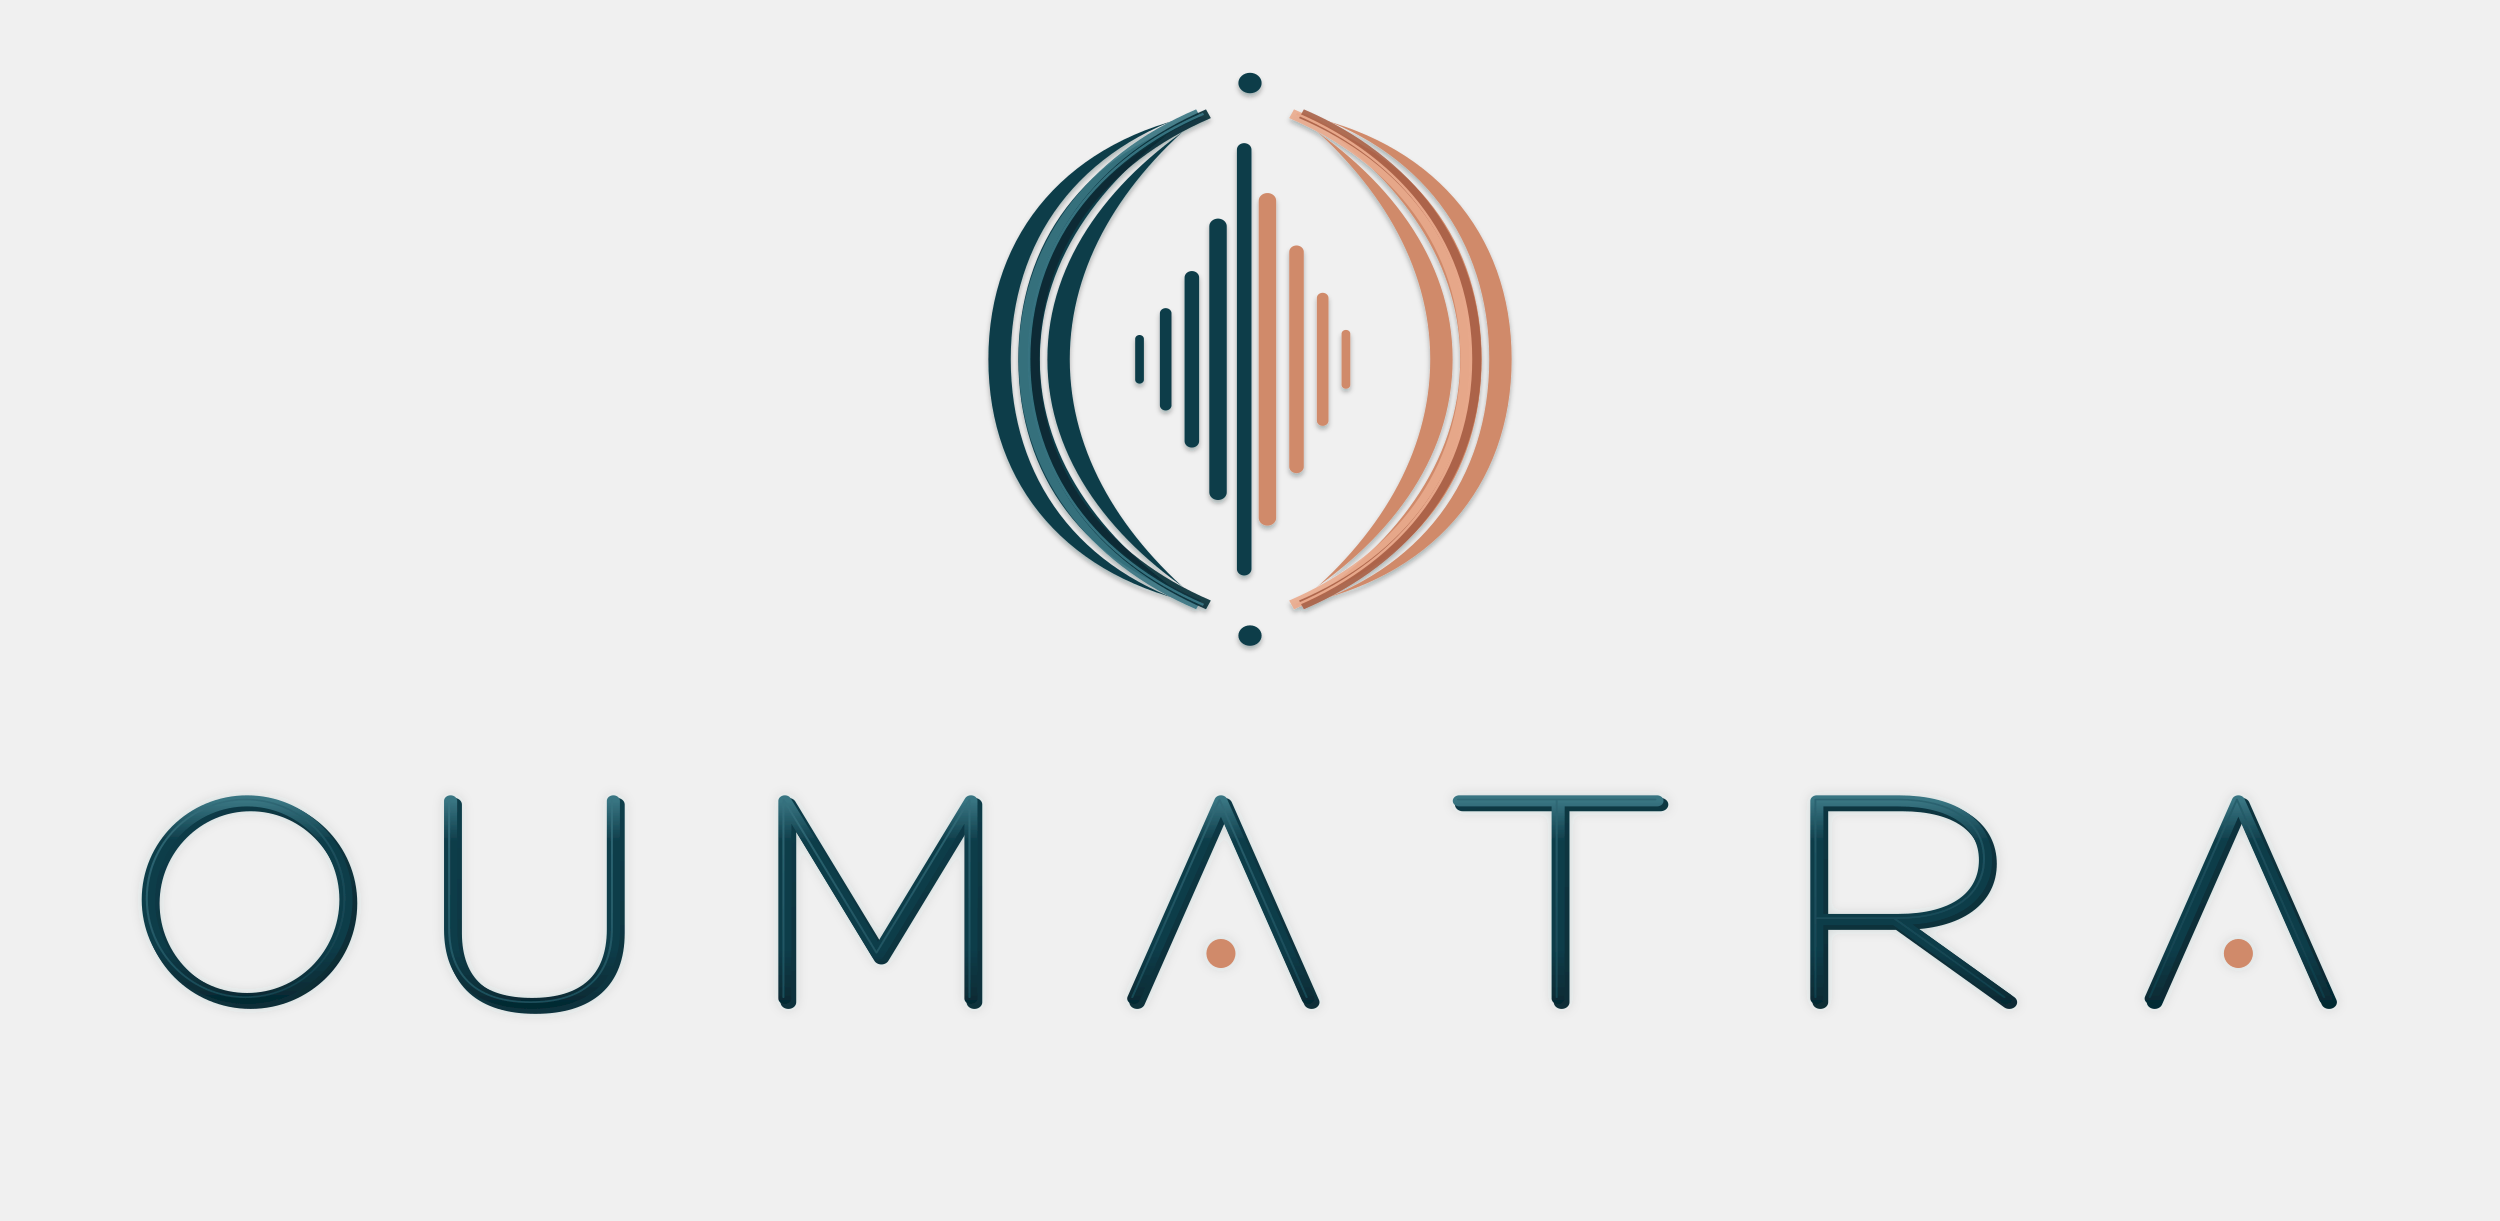
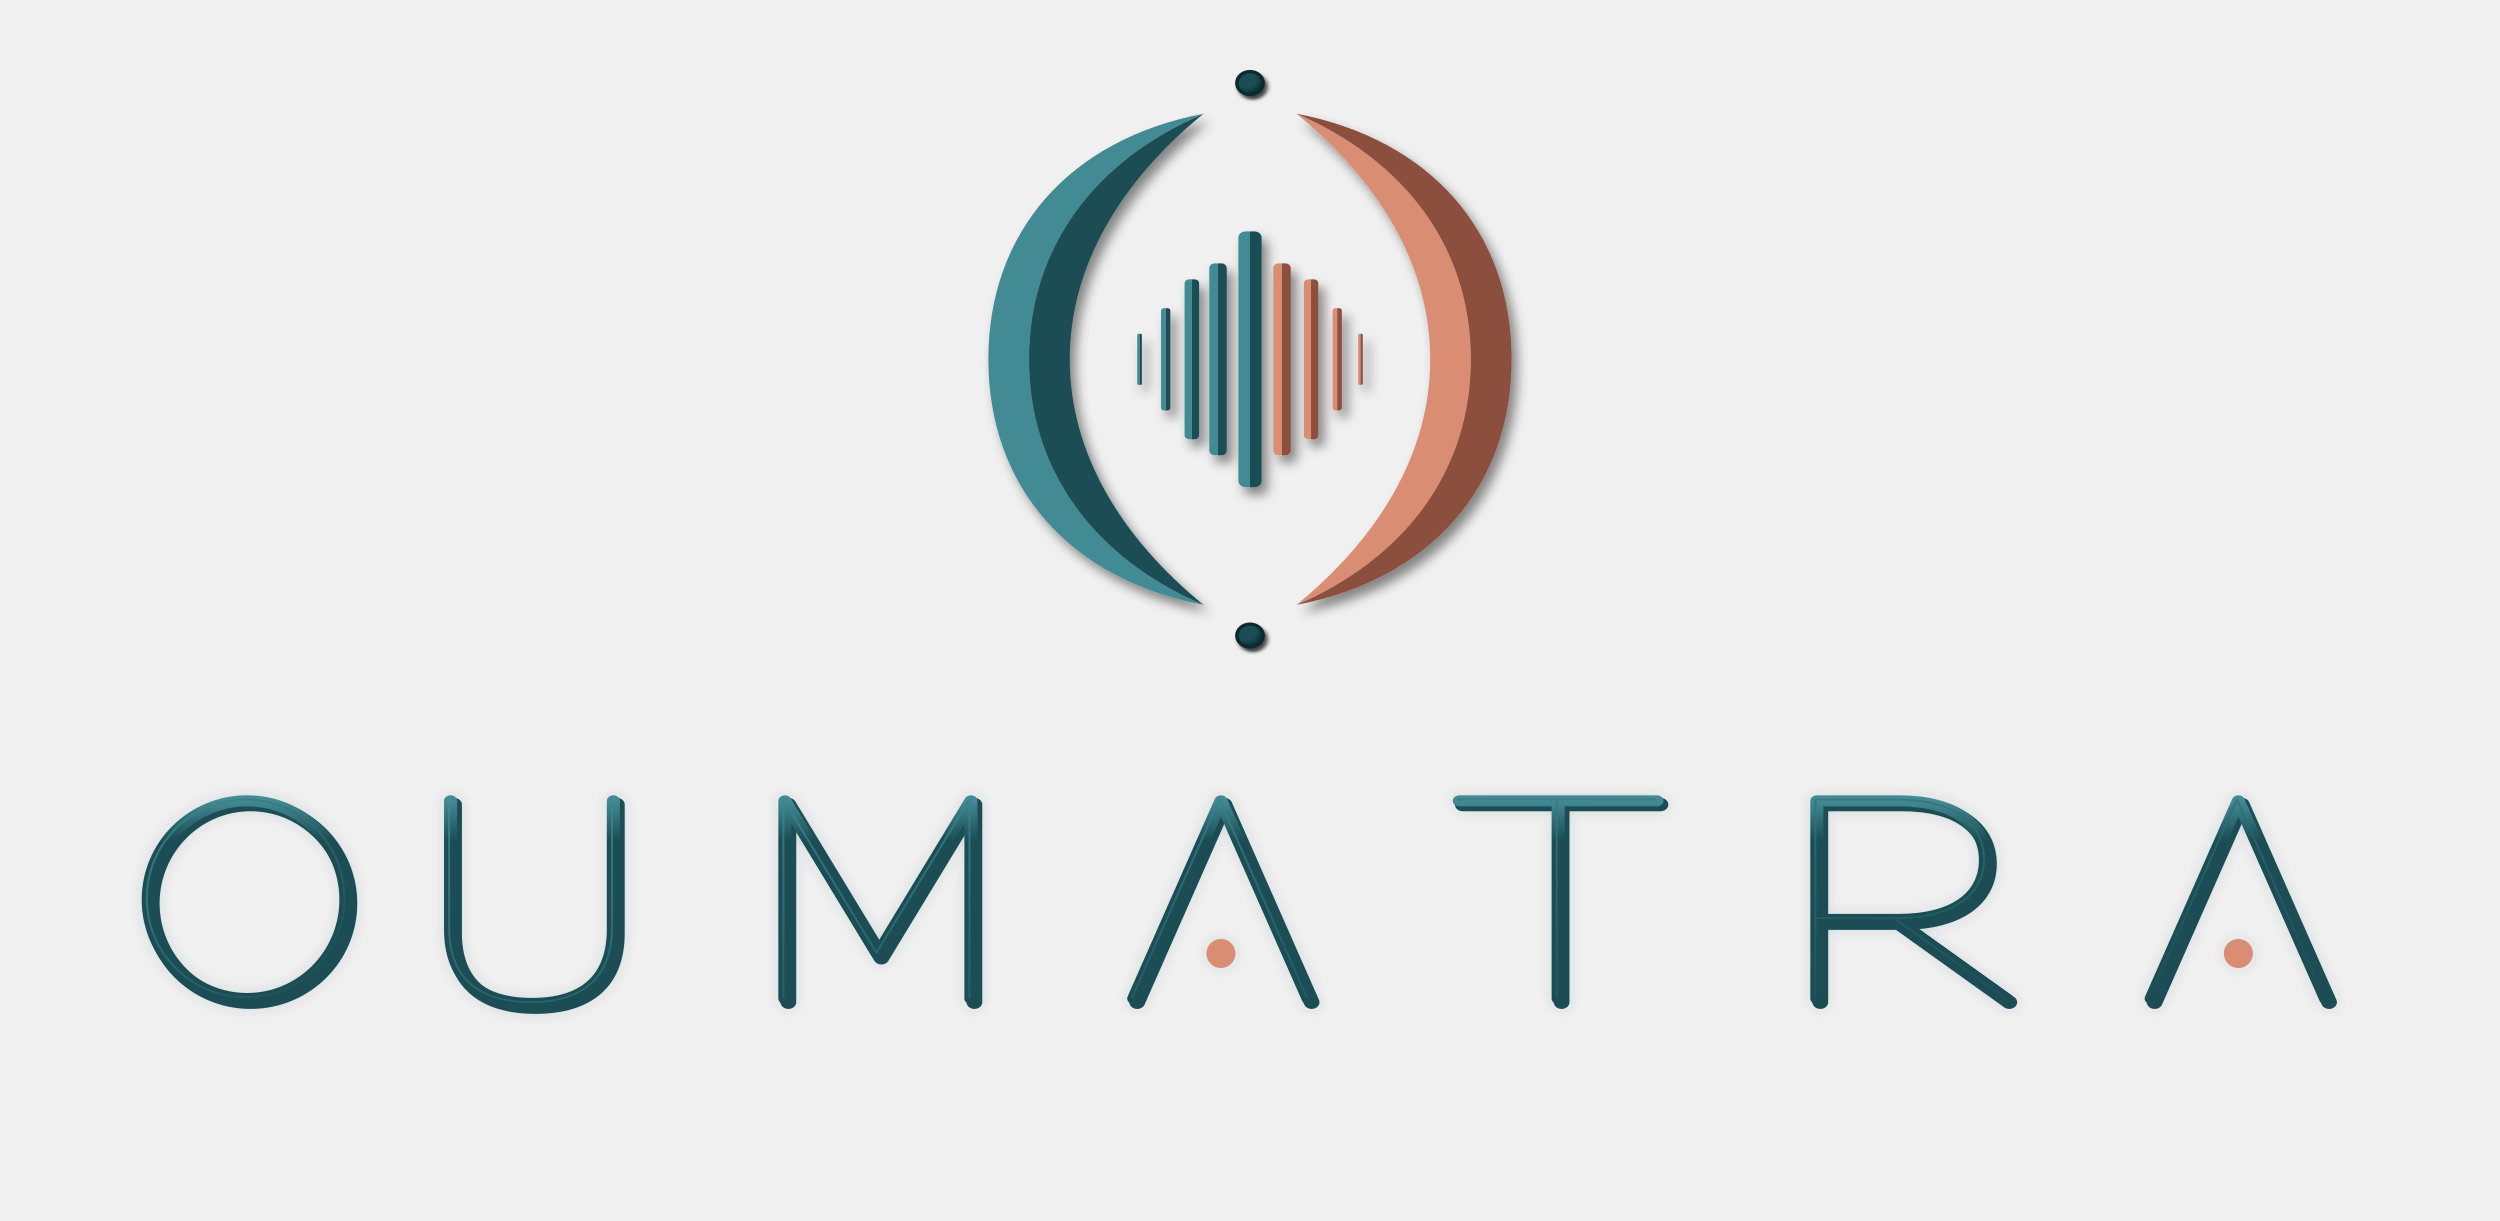
<svg xmlns="http://www.w3.org/2000/svg" viewBox="0 0 860 420" role="img" aria-labelledby="title">
  <defs>
-     <radialGradient id="left-face">
-       <stop stop-color="#0E3D4A" />
-       <stop offset=".7" stop-color="#0E3D4A" />
-       <stop offset="1" stop-color="#062A33" />
-     </radialGradient>
-     <radialGradient id="right-face">
-       <stop stop-color="#D08A6A" />
-       <stop offset=".7" stop-color="#D08A6A" />
-       <stop offset="1" stop-color="#A85E45" />
-     </radialGradient>
    <linearGradient id="word-face" x1="0" y1="0" x2="0" y2="1">
-       <stop stop-color="#397582" />
-       <stop offset=".2" stop-color="#0E3D4A" />
-       <stop offset=".72" stop-color="#0E3D4A" />
-       <stop offset="1" stop-color="#062A33" />
+       <stop stop-color="#438A94" />
+       <stop offset=".2" stop-color="#1A4D54" />
+       <stop offset=".72" stop-color="#1A4D54" />
+       <stop offset="1" stop-color="#1A4D54" />
    </linearGradient>
    <linearGradient id="word-highlight" x1="0" y1="0" x2="1" y2="1">
-       <stop stop-color="#397582" />
-       <stop offset="1" stop-color="#0E3D4A" />
+       <stop stop-color="#438A94" />
+       <stop offset="1" stop-color="#1A4D54" />
    </linearGradient>
    <linearGradient id="word-shadow" x1="0" y1="0" x2="1" y2="1">
-       <stop stop-color="#0E3D4A" />
-       <stop offset="1" stop-color="#062A33" />
+       <stop stop-color="#1A4D54" />
+       <stop offset="1" stop-color="#1A4D54" />
    </linearGradient>
    <filter id="raised" x="-30%" y="-30%" width="170%" height="180%">
-       <feDropShadow dx="0" dy="1.4" stdDeviation=".9" flood-color="#061C22" flood-opacity=".3" />
+       <feDropShadow dx="2" dy="3" stdDeviation="2" flood-color="#000000" flood-opacity=".46" />
    </filter>
    <filter id="word-depth" x="-8%" y="-20%" width="116%" height="150%">
      <feGaussianBlur in="SourceAlpha" stdDeviation="2" result="glowAlpha" />
-       <feFlood flood-color="#0E3D4A" flood-opacity=".14" />
+       <feFlood flood-color="#1A4D54" flood-opacity=".14" />
      <feComposite in2="glowAlpha" operator="in" result="glow" />
      <feDropShadow dx="1.6" dy="2.4" stdDeviation="1.1" flood-color="#061C22" flood-opacity=".38" />
      <feMerge>
        <feMergeNode in="glow" />
        <feMergeNode in="SourceGraphic" />
      </feMerge>
    </filter>
-     <mask id="left-split">
-       <rect width="240" height="240" fill="#fff" />
-       <path d="M104 24C62 38 39 74 39 120s23 82 65 96" fill="none" stroke="#000" stroke-width="2.6" />
-       <path d="M104 24C72 47 49 80 49 120s23 73 55 96" fill="none" stroke="#000" stroke-width="2.6" />
-     </mask>
-     <mask id="right-split">
-       <rect width="240" height="240" fill="#fff" />
-       <path d="M136 24c42 14 65 50 65 96s-23 82-65 96" fill="none" stroke="#000" stroke-width="2.6" />
-       <path d="M136 24c32 23 55 56 55 96s-23 73-55 96" fill="none" stroke="#000" stroke-width="2.6" />
-     </mask>
+     <filter id="dot-inset" x="-80%" y="-80%" width="260%" height="260%">
+       <feDropShadow dx="-.7" dy="-.8" stdDeviation=".45" flood-color="#438A94" flood-opacity=".28" />
+       <feDropShadow dx="1" dy="1.4" stdDeviation=".7" flood-color="#000000" flood-opacity=".72" />
+     </filter>
+     <radialGradient id="dot-face" cx="36%" cy="32%" r="70%" fx="32%" fy="28%">
+       <stop stop-color="#1A4D54" />
+       <stop offset=".58" stop-color="#1A4D54" />
+       <stop offset="1" stop-color="#0B292D" />
+     </radialGradient>
+     <symbol id="left-wave-bar" viewBox="0 0 8 100">
+       <path d="M4 0H2.5C1.1 0 0 1.1 0 2.5v95C0 98.9 1.1 100 2.5 100H4Z" fill="#438A94" />
+       <path d="M4 0h1.5C6.9 0 8 1.1 8 2.5v95C8 98.9 6.9 100 5.5 100H4Z" fill="#1A4D54" />
+     </symbol>
+     <symbol id="right-wave-bar" viewBox="0 0 8 100">
+       <path d="M4 0H2.5C1.1 0 0 1.1 0 2.5v95C0 98.9 1.1 100 2.5 100H4Z" fill="#D98D73" />
+       <path d="M4 0h1.5C6.9 0 8 1.1 8 2.5v95C8 98.9 6.9 100 5.5 100H4Z" fill="#8C4F3E" />
+     </symbol>
  </defs>
  <g transform="translate(310 18) scale(1 .88)">
    <g filter="url(#raised)">
-       <path d="M104 24C58 34 30 70 30 120s28 86 74 96C76 190 58 157 58 120s18-70 46-96Z" fill="#0E3D4A" mask="url(#left-split)" />
-       <path d="M136 24c46 10 74 46 74 96s-28 86-74 96c28-26 46-59 46-96s-18-70-46-96Z" fill="#D08A6A" mask="url(#right-split)" />
-       <g fill="none" stroke-linecap="butt">
-         <path d="M104 24C67 42 44 76 44 120s23 78 60 96" stroke="#397582" stroke-opacity=".9" stroke-width="3.8" transform="translate(-1.7 0)" />
-         <path d="M104 24C67 42 44 76 44 120s23 78 60 96" stroke="#062A33" stroke-opacity=".88" stroke-width="3.8" transform="translate(1.7 0)" />
-         <path d="M104 24C67 42 44 76 44 120s23 78 60 96" stroke="#397582" stroke-opacity=".96" stroke-width=".9" />
-         <path d="M136 24c37 18 60 52 60 96s-23 78-60 96" stroke="#E9AA8D" stroke-opacity=".9" stroke-width="3.8" transform="translate(-1.7 0)" />
-         <path d="M136 24c37 18 60 52 60 96s-23 78-60 96" stroke="#A85E45" stroke-opacity=".88" stroke-width="3.8" transform="translate(1.7 0)" />
-         <path d="M136 24c37 18 60 52 60 96s-23 78-60 96" stroke="#E9AA8D" stroke-opacity=".96" stroke-width=".9" />
-       </g>
-       <g fill="none" stroke-linecap="round">
-         <path d="M82 112v16" stroke="#0E3D4A" stroke-width="3" />
-         <path d="M91 102v36" stroke="#0E3D4A" stroke-width="4" />
-         <path d="M100 88v64" stroke="#0E3D4A" stroke-width="5" />
-         <path d="M109 68v104" stroke="#0E3D4A" stroke-width="6" />
-         <path d="M118 38v164" stroke="#0E3D4A" stroke-width="5" />
-         <path d="M126 58v124" stroke="#D08A6A" stroke-width="6" />
-         <path d="M136 78v84" stroke="#D08A6A" stroke-width="5" />
-         <path d="M145 96v48" stroke="#D08A6A" stroke-width="4" />
-         <path d="M153 110v20" stroke="#D08A6A" stroke-width="3" />
-       </g>
-       <circle cx="120" cy="12" r="4" fill="#0E3D4A" />
-       <circle cx="120" cy="228" r="4" fill="#0E3D4A" />
+       <path d="M104 24C58 34 30 70 30 120C30 170 58 206 104 216C67 198 44 164 44 120C44 76 67 42 104 24Z" fill="#438A94" />
+       <path d="M104 24C67 42 44 76 44 120C44 164 67 198 104 216C76 190 58 157 58 120C58 83 76 50 104 24Z" fill="#1A4D54" />
+       <path d="M136 24C164 50 182 83 182 120C182 157 164 190 136 216C173 198 196 164 196 120C196 76 173 42 136 24Z" fill="#D98D73" />
+       <path d="M136 24C173 42 196 76 196 120C196 164 173 198 136 216C182 206 210 170 210 120C210 70 182 34 136 24Z" fill="#8C4F3E" />
+       <use href="#left-wave-bar" x="80.5" y="110" width="3" height="20" />
+       <use href="#left-wave-bar" x="89" y="100" width="4" height="40" />
+       <use href="#left-wave-bar" x="97.5" y="85" width="5" height="70" />
+       <use href="#left-wave-bar" x="106" y="65" width="6" height="110" />
+       <use href="#left-wave-bar" x="116" y="28" width="8" height="184" />
+       <use href="#right-wave-bar" x="128" y="65" width="6" height="110" />
+       <use href="#right-wave-bar" x="138.5" y="85" width="5" height="70" />
+       <use href="#right-wave-bar" x="148" y="100" width="4" height="40" />
+       <use href="#right-wave-bar" x="156.5" y="110" width="3" height="20" />
    </g>
+     <circle cx="120" cy="12" r="4.5" fill="url(#dot-face)" stroke="#0B292D" stroke-width="1.25" filter="url(#dot-inset)" />
+     <circle cx="120" cy="228" r="4.5" fill="url(#dot-face)" stroke="#0B292D" stroke-width="1.25" filter="url(#dot-inset)" />
  </g>
  <g filter="url(#word-depth)">
    <g transform="translate(50 250) scale(1 .85) translate(1.2 1.5)" fill="none" stroke="url(#word-shadow)" stroke-width="5.4" stroke-linecap="round" stroke-linejoin="round">
      <ellipse cx="35" cy="70" rx="34" ry="40" />
      <path d="M105 30v52c0 20 10 30 28 30s28-10 28-30V30M220 110V30l32 62 32-62v80M340 110l30-80 30 80M452 30h68m-34 0v80M575 110V30h28c20 0 30 10 30 24s-10 24-30 24h-28m27 0 38 32M690 110l30-80 30 80" />
    </g>
    <g transform="translate(50 250) scale(1 .85)" fill="none" stroke="url(#word-face)" stroke-width="4.5" stroke-linecap="round" stroke-linejoin="round">
      <ellipse cx="35" cy="70" rx="34" ry="40" />
      <path d="M105 30v52c0 20 10 30 28 30s28-10 28-30V30M220 110V30l32 62 32-62v80M340 110l30-80 30 80M452 30h68m-34 0v80M575 110V30h28c20 0 30 10 30 24s-10 24-30 24h-28m27 0 38 32M690 110l30-80 30 80" />
    </g>
    <g transform="translate(50 250) scale(1 .85) translate(-.5 -.55)" fill="none" stroke="url(#word-highlight)" stroke-opacity=".8" stroke-width=".7" stroke-linecap="round" stroke-linejoin="round">
      <ellipse cx="35" cy="70" rx="34" ry="40" />
      <path d="M105 30v52c0 20 10 30 28 30s28-10 28-30V30M220 110V30l32 62 32-62v80M340 110l30-80 30 80M452 30h68m-34 0v80M575 110V30h28c20 0 30 10 30 24s-10 24-30 24h-28m27 0 38 32M690 110l30-80 30 80" />
    </g>
-     <g fill="#D08A6A">
+     <g fill="#D98D73">
      <circle cx="420" cy="328" r="5" />
      <circle cx="770" cy="328" r="5" />
    </g>
  </g>
</svg>
